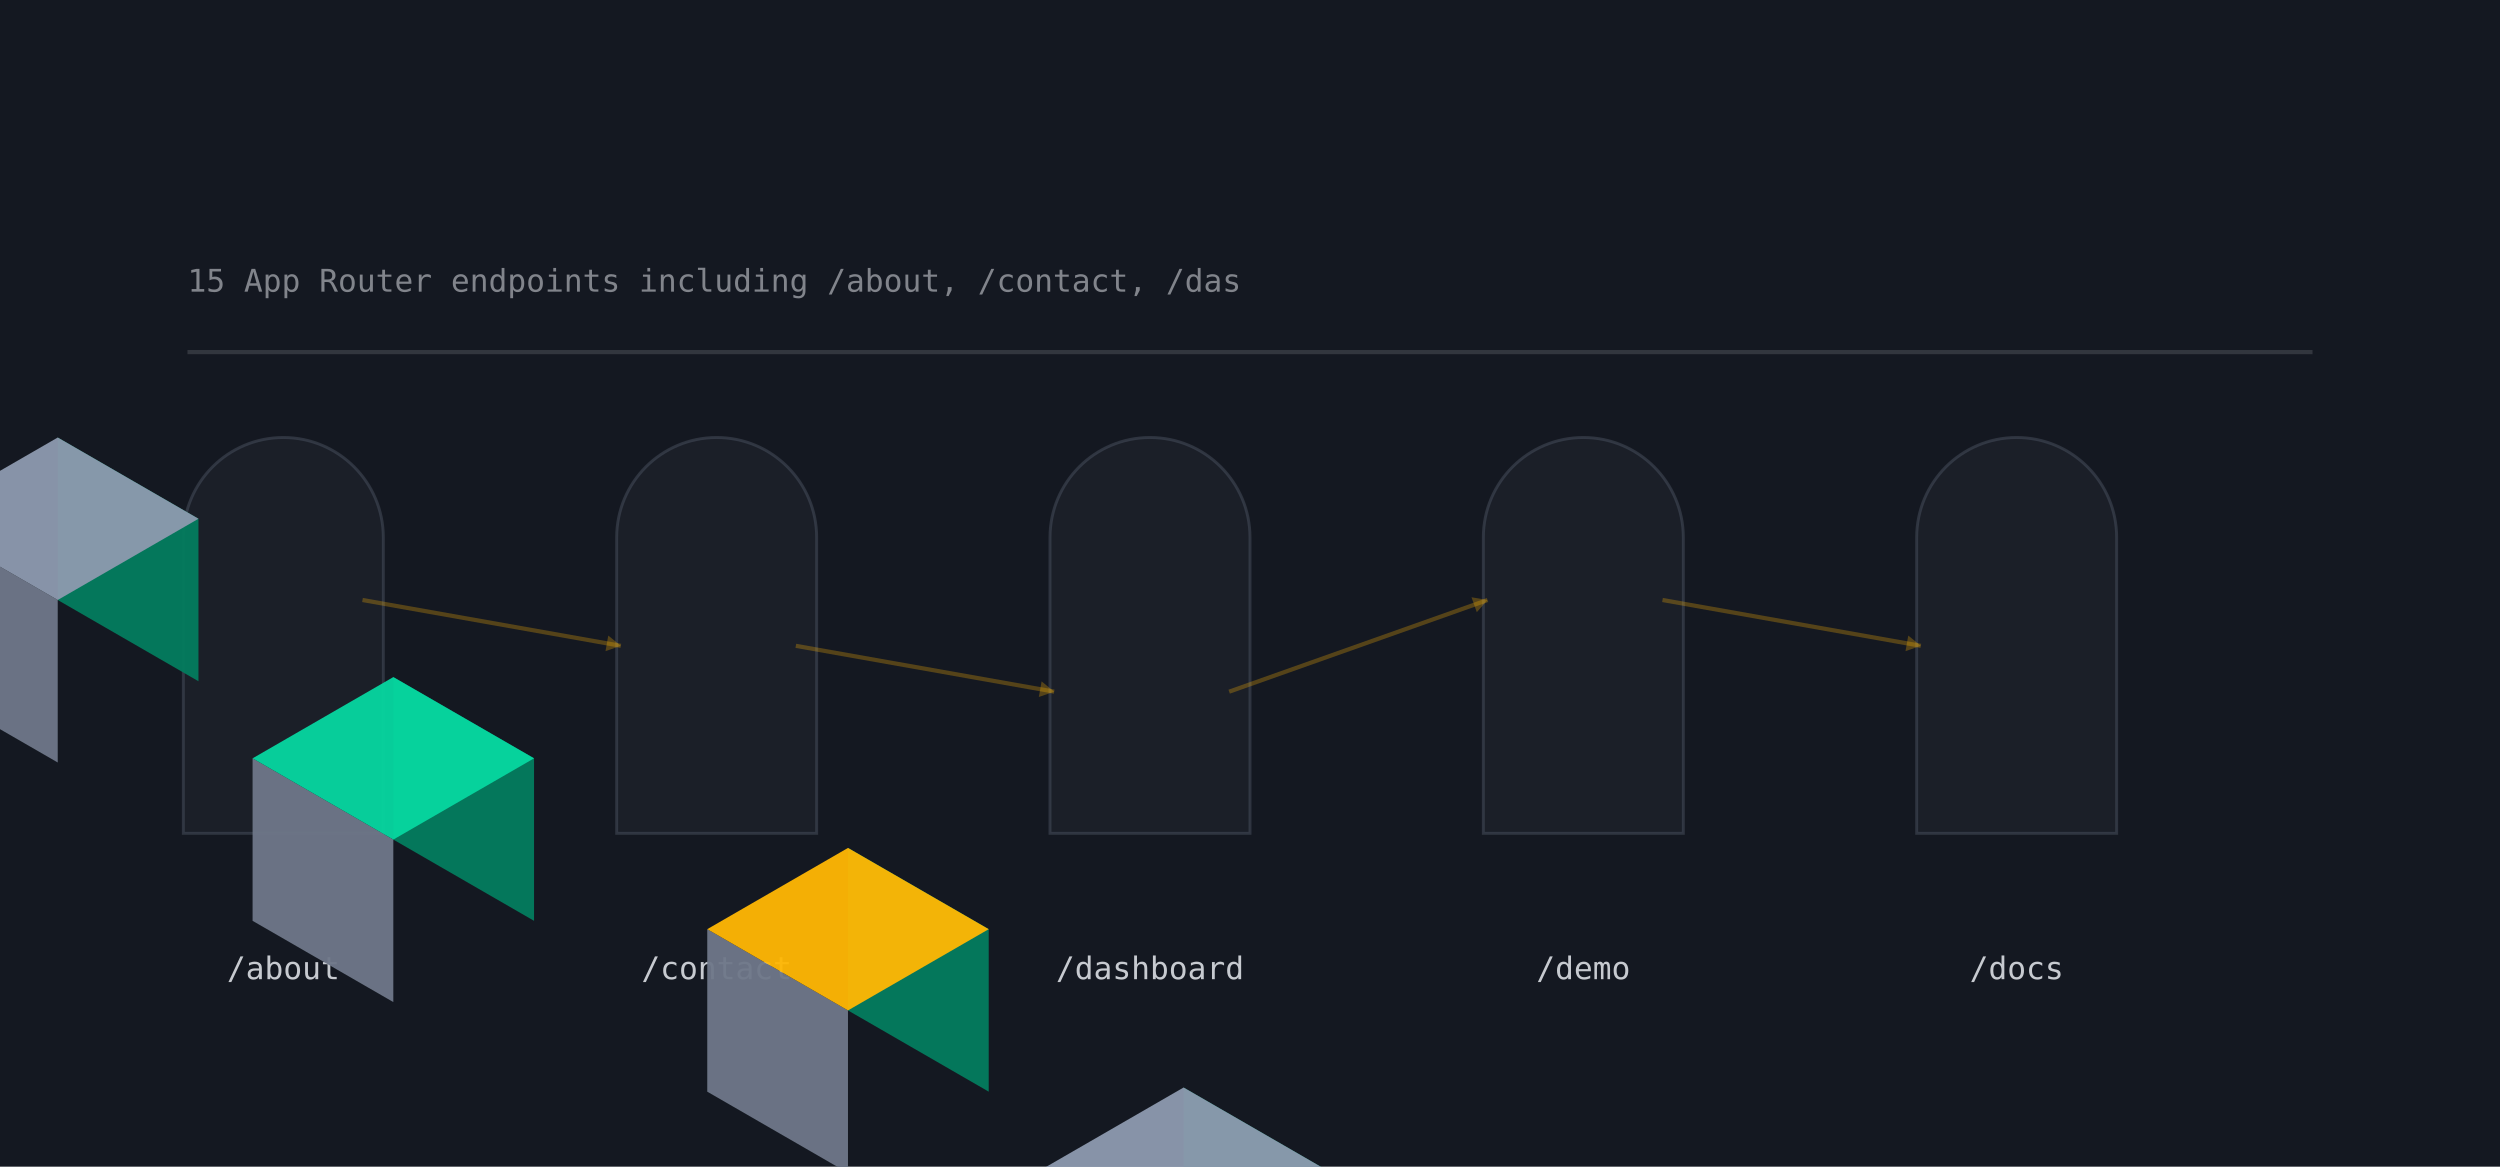
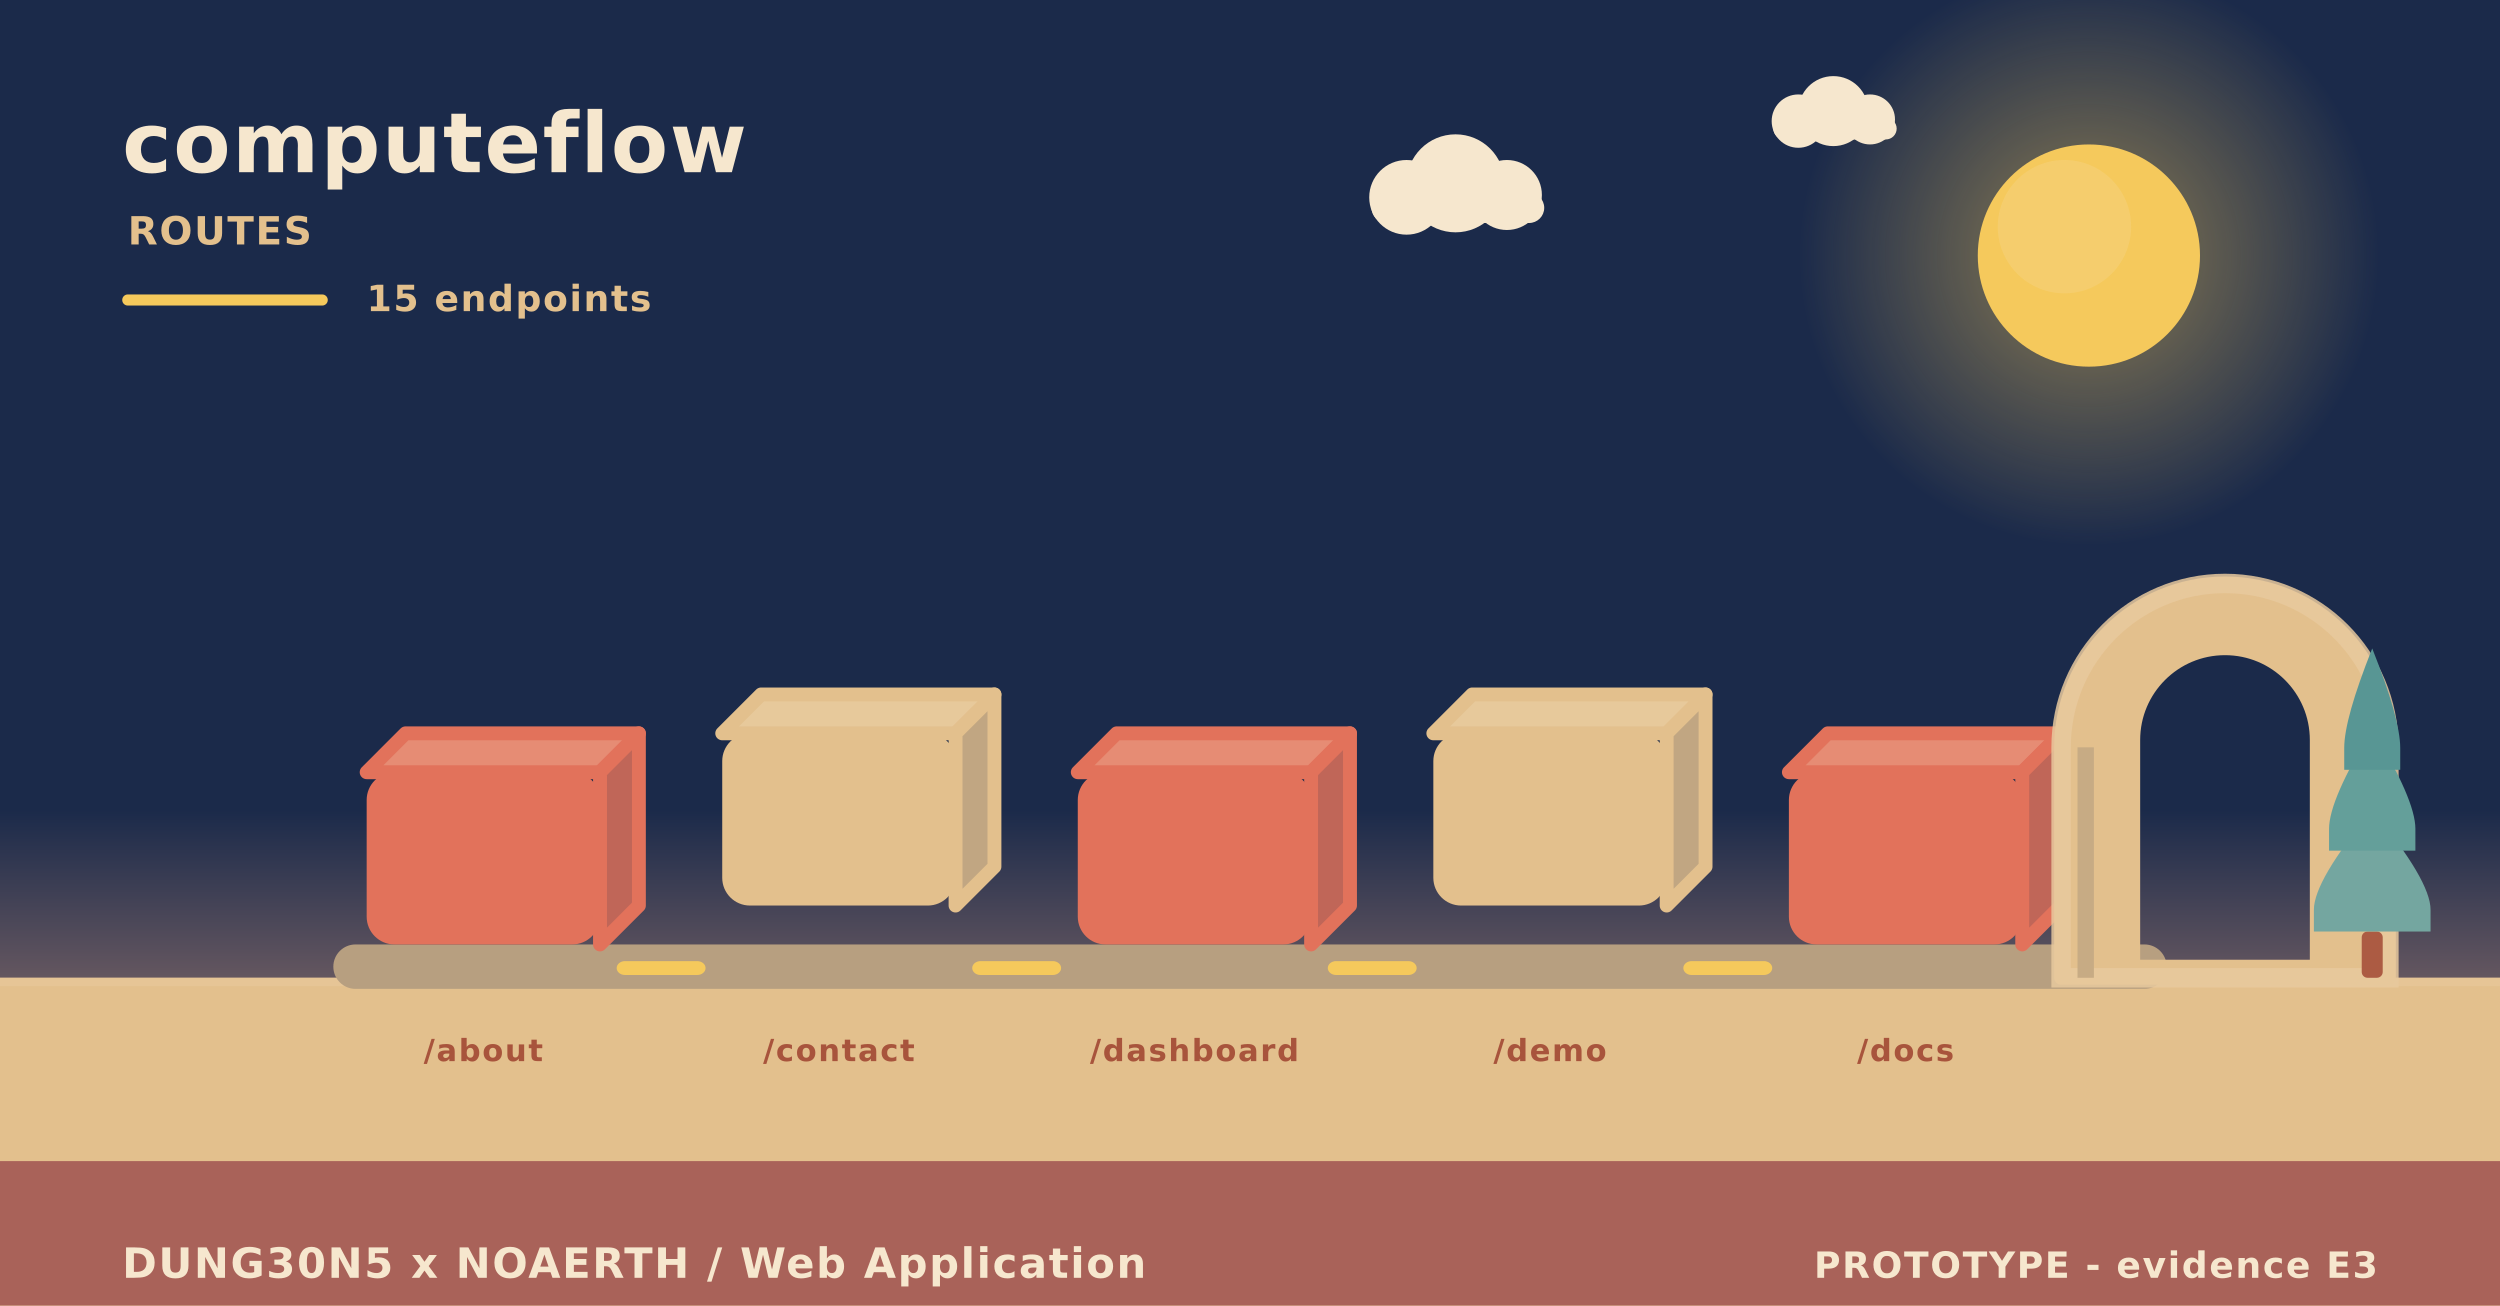
- <svg xmlns="http://www.w3.org/2000/svg" viewBox="0 0 1200 560" width="1200" height="560" role="img" aria-label="computeflow data flow">
-   <rect width="1200" height="560" fill="#141821" />
-   <defs>
-     <linearGradient id="gf" x1="0" y1="0" x2="1" y2="1">
-       <stop offset="0%" stop-color="#ffb703" />
-       <stop offset="100%" stop-color="#8d99ae" />
-     </linearGradient>
-   </defs>
-   <path d="M88.00,400.00 L88.00,258.00 A48.00,48.00 0 0 1 184.00,258.00 L184.00,400.00 Z" fill="rgba(141,153,174,0.100)" opacity="0.55" stroke="rgba(141,153,174,0.400)" stroke-width="1.4" />
-   <polygon points="-133.37,173.00 -65.82,212.00 -65.82,134.00 -133.37,95.00" fill="#037c5d" opacity="0.95" />
-   <polygon points="-200.92,212.00 -133.37,251.00 -133.37,173.00 -200.92,134.00" fill="#6e7788" opacity="0.95" />
-   <polygon points="-133.37,95.00 -65.82,134.00 -133.37,173.00 -200.92,134.00" fill="#ffb703" opacity="0.95" />
-   <text x="136" y="470" font-family="ui-monospace,Menlo,monospace" font-size="15" fill="rgba(238,241,246,0.820)" text-anchor="middle">/about</text>
-   <path d="M296.00,400.00 L296.00,258.00 A48.00,48.00 0 0 1 392.00,258.00 L392.00,400.00 Z" fill="rgba(141,153,174,0.100)" opacity="0.55" stroke="rgba(141,153,174,0.400)" stroke-width="1.4" />
-   <polygon points="27.71,288.00 95.26,327.00 95.26,249.00 27.71,210.00" fill="#037c5d" opacity="0.95" />
-   <polygon points="-39.84,327.00 27.71,366.00 27.71,288.00 -39.84,249.00" fill="#6e7788" opacity="0.95" />
-   <polygon points="27.71,210.00 95.26,249.00 27.71,288.00 -39.84,249.00" fill="#8d99ae" opacity="0.95" />
-   <text x="344" y="470" font-family="ui-monospace,Menlo,monospace" font-size="15" fill="rgba(238,241,246,0.820)" text-anchor="middle">/contact</text>
-   <line x1="174.00" y1="288.00" x2="298.00" y2="310.00" stroke="rgba(255,183,3,0.500)" stroke-width="2.00" opacity="0.55" />
-   <polygon points="298.00,310.00 291.97,305.07 290.64,312.55" fill="rgba(255,183,3,0.500)" opacity="0.55" />
-   <path d="M504.00,400.00 L504.00,258.00 A48.00,48.00 0 0 1 600.00,258.00 L600.00,400.00 Z" fill="rgba(141,153,174,0.100)" opacity="0.55" stroke="rgba(141,153,174,0.400)" stroke-width="1.4" />
-   <polygon points="188.79,403.00 256.34,442.00 256.34,364.00 188.79,325.00" fill="#037c5d" opacity="0.95" />
-   <polygon points="121.24,442.00 188.79,481.00 188.79,403.00 121.24,364.00" fill="#6e7788" opacity="0.95" />
-   <polygon points="188.79,325.00 256.34,364.00 188.79,403.00 121.24,364.00" fill="#06d6a0" opacity="0.95" />
-   <text x="552" y="470" font-family="ui-monospace,Menlo,monospace" font-size="15" fill="rgba(238,241,246,0.820)" text-anchor="middle">/dashboard</text>
-   <line x1="382.00" y1="310.00" x2="506.00" y2="332.00" stroke="rgba(255,183,3,0.500)" stroke-width="2.00" opacity="0.55" />
-   <polygon points="506.00,332.00 499.97,327.07 498.64,334.55" fill="rgba(255,183,3,0.500)" opacity="0.55" />
-   <path d="M712.00,400.00 L712.00,258.00 A48.00,48.00 0 0 1 808.00,258.00 L808.00,400.00 Z" fill="rgba(141,153,174,0.100)" opacity="0.55" stroke="rgba(141,153,174,0.400)" stroke-width="1.4" />
-   <polygon points="407.03,485.00 474.58,524.00 474.58,446.00 407.03,407.00" fill="#037c5d" opacity="0.95" />
-   <polygon points="339.48,524.00 407.03,563.00 407.03,485.00 339.48,446.00" fill="#6e7788" opacity="0.95" />
-   <polygon points="407.03,407.00 474.58,446.00 407.03,485.00 339.48,446.00" fill="#ffb703" opacity="0.95" />
-   <text x="760" y="470" font-family="ui-monospace,Menlo,monospace" font-size="15" fill="rgba(238,241,246,0.820)" text-anchor="middle">/demo</text>
-   <line x1="590.00" y1="332.00" x2="714.00" y2="288.00" stroke="rgba(255,183,3,0.500)" stroke-width="2.00" opacity="0.55" />
-   <polygon points="714.00,288.00 706.32,286.69 708.86,293.86" fill="rgba(255,183,3,0.500)" opacity="0.55" />
-   <path d="M920.00,400.00 L920.00,258.00 A48.00,48.00 0 0 1 1016.00,258.00 L1016.00,400.00 Z" fill="rgba(141,153,174,0.100)" opacity="0.55" stroke="rgba(141,153,174,0.400)" stroke-width="1.4" />
-   <polygon points="568.11,600.00 635.66,639.00 635.66,561.00 568.11,522.00" fill="#037c5d" opacity="0.95" />
-   <polygon points="500.56,639.00 568.11,678.00 568.11,600.00 500.56,561.00" fill="#6e7788" opacity="0.95" />
-   <polygon points="568.11,522.00 635.66,561.00 568.11,600.00 500.56,561.00" fill="#8d99ae" opacity="0.95" />
-   <text x="968" y="470" font-family="ui-monospace,Menlo,monospace" font-size="15" fill="rgba(238,241,246,0.820)" text-anchor="middle">/docs</text>
-   <line x1="798.00" y1="288.00" x2="922.00" y2="310.00" stroke="rgba(255,183,3,0.500)" stroke-width="2.00" opacity="0.55" />
-   <polygon points="922.00,310.00 915.97,305.07 914.64,312.55" fill="rgba(255,183,3,0.500)" opacity="0.55" />
-   <rect x="90.00" y="168.00" width="1020.00" height="2.00" rx="0.00" fill="rgba(238,241,246,0.140)" opacity="1.00" />
-   <text x="90" y="140" font-family="ui-monospace,Menlo,monospace" font-size="15" fill="rgba(238,241,246,0.500)">15 App Router endpoints including /about, /contact, /das</text>
+ <svg xmlns="http://www.w3.org/2000/svg" width="900" height="470" viewBox="0 0 900 470" role="img" aria-label="computeflow - how data moves">
+   <linearGradient id="skyd" x1="0" y1="0" x2="0" y2="1">
+     <stop offset="0" stop-color="#1b2a4a" />
+     <stop offset="0.62" stop-color="#1b2a4a" />
+     <stop offset="1" stop-color="#f3ad8a" />
+   </linearGradient>
+   <rect width="900" height="470" fill="url(#skyd)" />
+   <radialGradient id="sund">
+     <stop offset="0.35" stop-color="#f5c95c" stop-opacity="0.34" />
+     <stop offset="1" stop-color="#f5c95c" stop-opacity="0" />
+   </radialGradient>
+   <circle cx="752" cy="92" r="104" fill="url(#sund)" />
+   <circle cx="752" cy="92" r="40" fill="#f5c95c" />
+   <circle cx="743.2" cy="81.6" r="24" fill="#f5d27e" opacity="0.5" />
+   <g>
+     <circle cx="524" cy="66" r="17.64" fill="#f6e7ce" />
+     <circle cx="506.36" cy="71.04" r="13.44" fill="#f6e7ce" />
+     <circle cx="542.48" cy="70.2" r="12.6" fill="#f6e7ce" />
+     <rect x="493.76" y="69.36" width="62.16" height="10.92" rx="5.46" fill="#f6e7ce" />
+   </g>
+   <g>
+     <circle cx="660" cy="40" r="12.6" fill="#f6e7ce" />
+     <circle cx="647.4" cy="43.6" r="9.6" fill="#f6e7ce" />
+     <circle cx="673.2" cy="43" r="9" fill="#f6e7ce" />
+     <rect x="638.4" y="42.4" width="44.4" height="7.8" rx="3.9" fill="#f6e7ce" />
+   </g>
+   <rect x="0" y="352" width="900" height="118" fill="#e3c08d" />
+   <rect x="0" y="352" width="900" height="3" fill="#e6c596" />
+   <text x="44" y="62" font-family="Verdana,DejaVu Sans,sans-serif" font-size="30" font-weight="700" letter-spacing="0.6" fill="#f6e7ce" text-anchor="start">computeflow</text>
+   <text x="46" y="88" font-family="Verdana,DejaVu Sans,sans-serif" font-size="14" font-weight="700" letter-spacing="0.6" fill="#e3c08d" text-anchor="start">ROUTES</text>
+   <rect x="44" y="106" width="74" height="4" rx="2" fill="#f5c95c" />
+   <text x="132" y="112" font-family="Verdana,DejaVu Sans,sans-serif" font-size="13" font-weight="700" letter-spacing="0.6" fill="#e3c08d" text-anchor="start">15 endpoints</text>
+   <rect x="120" y="340" width="660" height="16" rx="8" fill="#b79f80" />
+   <path d="M132,278 L216,278 L230,264 L146,264 Z" fill="#e68c74" stroke="#e2725b" stroke-width="5" stroke-linejoin="round" />
+   <path d="M216,278 L230,264 L230,326 L216,340 Z" fill="#c06658" stroke="#e2725b" stroke-width="5" stroke-linejoin="round" />
+   <rect x="132" y="278" width="84" height="62" rx="10" fill="#e2725b" />
+   <text x="174" y="382" font-family="Verdana,DejaVu Sans,sans-serif" font-size="11" font-weight="700" letter-spacing="0.6" fill="#a8543c" text-anchor="middle">/about</text>
+   <path d="M260,264 L344,264 L358,250 L274,250 Z" fill="#e7c99b" stroke="#e3c08d" stroke-width="5" stroke-linejoin="round" />
+   <path d="M344,264 L358,250 L358,312 L344,326 Z" fill="#c1a682" stroke="#e3c08d" stroke-width="5" stroke-linejoin="round" />
+   <rect x="260" y="264" width="84" height="62" rx="10" fill="#e3c08d" />
+   <text x="302" y="382" font-family="Verdana,DejaVu Sans,sans-serif" font-size="11" font-weight="700" letter-spacing="0.6" fill="#a8543c" text-anchor="middle">/contact</text>
+   <rect x="222" y="346" width="32" height="5" rx="3" fill="#f5c95c" />
+   <path d="M388,278 L472,278 L486,264 L402,264 Z" fill="#e68c74" stroke="#e2725b" stroke-width="5" stroke-linejoin="round" />
+   <path d="M472,278 L486,264 L486,326 L472,340 Z" fill="#c06658" stroke="#e2725b" stroke-width="5" stroke-linejoin="round" />
+   <rect x="388" y="278" width="84" height="62" rx="10" fill="#e2725b" />
+   <text x="430" y="382" font-family="Verdana,DejaVu Sans,sans-serif" font-size="11" font-weight="700" letter-spacing="0.6" fill="#a8543c" text-anchor="middle">/dashboard</text>
+   <rect x="350" y="346" width="32" height="5" rx="3" fill="#f5c95c" />
+   <path d="M516,264 L600,264 L614,250 L530,250 Z" fill="#e7c99b" stroke="#e3c08d" stroke-width="5" stroke-linejoin="round" />
+   <path d="M600,264 L614,250 L614,312 L600,326 Z" fill="#c1a682" stroke="#e3c08d" stroke-width="5" stroke-linejoin="round" />
+   <rect x="516" y="264" width="84" height="62" rx="10" fill="#e3c08d" />
+   <text x="558" y="382" font-family="Verdana,DejaVu Sans,sans-serif" font-size="11" font-weight="700" letter-spacing="0.6" fill="#a8543c" text-anchor="middle">/demo</text>
+   <rect x="478" y="346" width="32" height="5" rx="3" fill="#f5c95c" />
+   <path d="M644,278 L728,278 L742,264 L658,264 Z" fill="#e68c74" stroke="#e2725b" stroke-width="5" stroke-linejoin="round" />
+   <path d="M728,278 L742,264 L742,326 L728,340 Z" fill="#c06658" stroke="#e2725b" stroke-width="5" stroke-linejoin="round" />
+   <rect x="644" y="278" width="84" height="62" rx="10" fill="#e2725b" />
+   <text x="686" y="382" font-family="Verdana,DejaVu Sans,sans-serif" font-size="11" font-weight="700" letter-spacing="0.6" fill="#a8543c" text-anchor="middle">/docs</text>
+   <rect x="606" y="346" width="32" height="5" rx="3" fill="#f5c95c" />
+   <path d="M742,352 L742,269.04 A59,59 0 0 1 860,269.04 L860,352 Z M767.96,348 L767.96,266.4 A33.04,33.04 0 0 1 834.04,266.4 L834.04,348 Z" fill="#e3c08d" fill-rule="evenodd" stroke="#e3c08d" stroke-width="5" stroke-linejoin="round" />
+   <path d="M742,352 L742,269.04 A59,59 0 0 1 860,269.04 L860,352 Z" fill="none" stroke="#e8c99d" stroke-width="7" stroke-linecap="round" opacity="0.85" />
+   <rect x="747.9" y="269.04" width="5.9" height="82.96" fill="#c7ab84" />
+   <rect x="850.22" y="335.36" width="7.56" height="16.64" rx="2.1" fill="#ac5b43" />
+   <path d="M854,291.68 Q833,317.01 833,327.5 Q833,335.36 833,335.36 L875,335.36 Q875,335.36 875,327.5 Q875,317.01 854,291.68 Z" fill="#74a6a0" />
+   <path d="M854,262.56 Q838.46,287.89 838.46,298.38 Q838.46,306.24 838.46,306.24 L869.54,306.24 Q869.54,306.24 869.54,298.38 Q869.54,287.89 854,262.56 Z" fill="#649f9a" />
+   <path d="M854,233.44 Q843.92,258.77 843.92,269.26 Q843.92,277.12 843.92,277.12 L864.08,277.12 Q864.08,277.12 864.08,269.26 Q864.08,258.77 854,233.44 Z" fill="#589694" />
+   <rect x="0" y="418" width="900" height="52" rx="0" fill="#a65c56" opacity="0.94" />
+   <text x="44" y="460" font-family="Verdana,DejaVu Sans,sans-serif" font-size="15" font-weight="700" letter-spacing="0.6" fill="#f6e7ce" text-anchor="start">DUNG30N5 x NOAERTH  /  Web Application</text>
+   <text x="856" y="460" font-family="Verdana,DejaVu Sans,sans-serif" font-size="13" font-weight="700" letter-spacing="0.6" fill="#f6e7ce" text-anchor="end">PROTOTYPE  -  evidence E3</text>
</svg>
